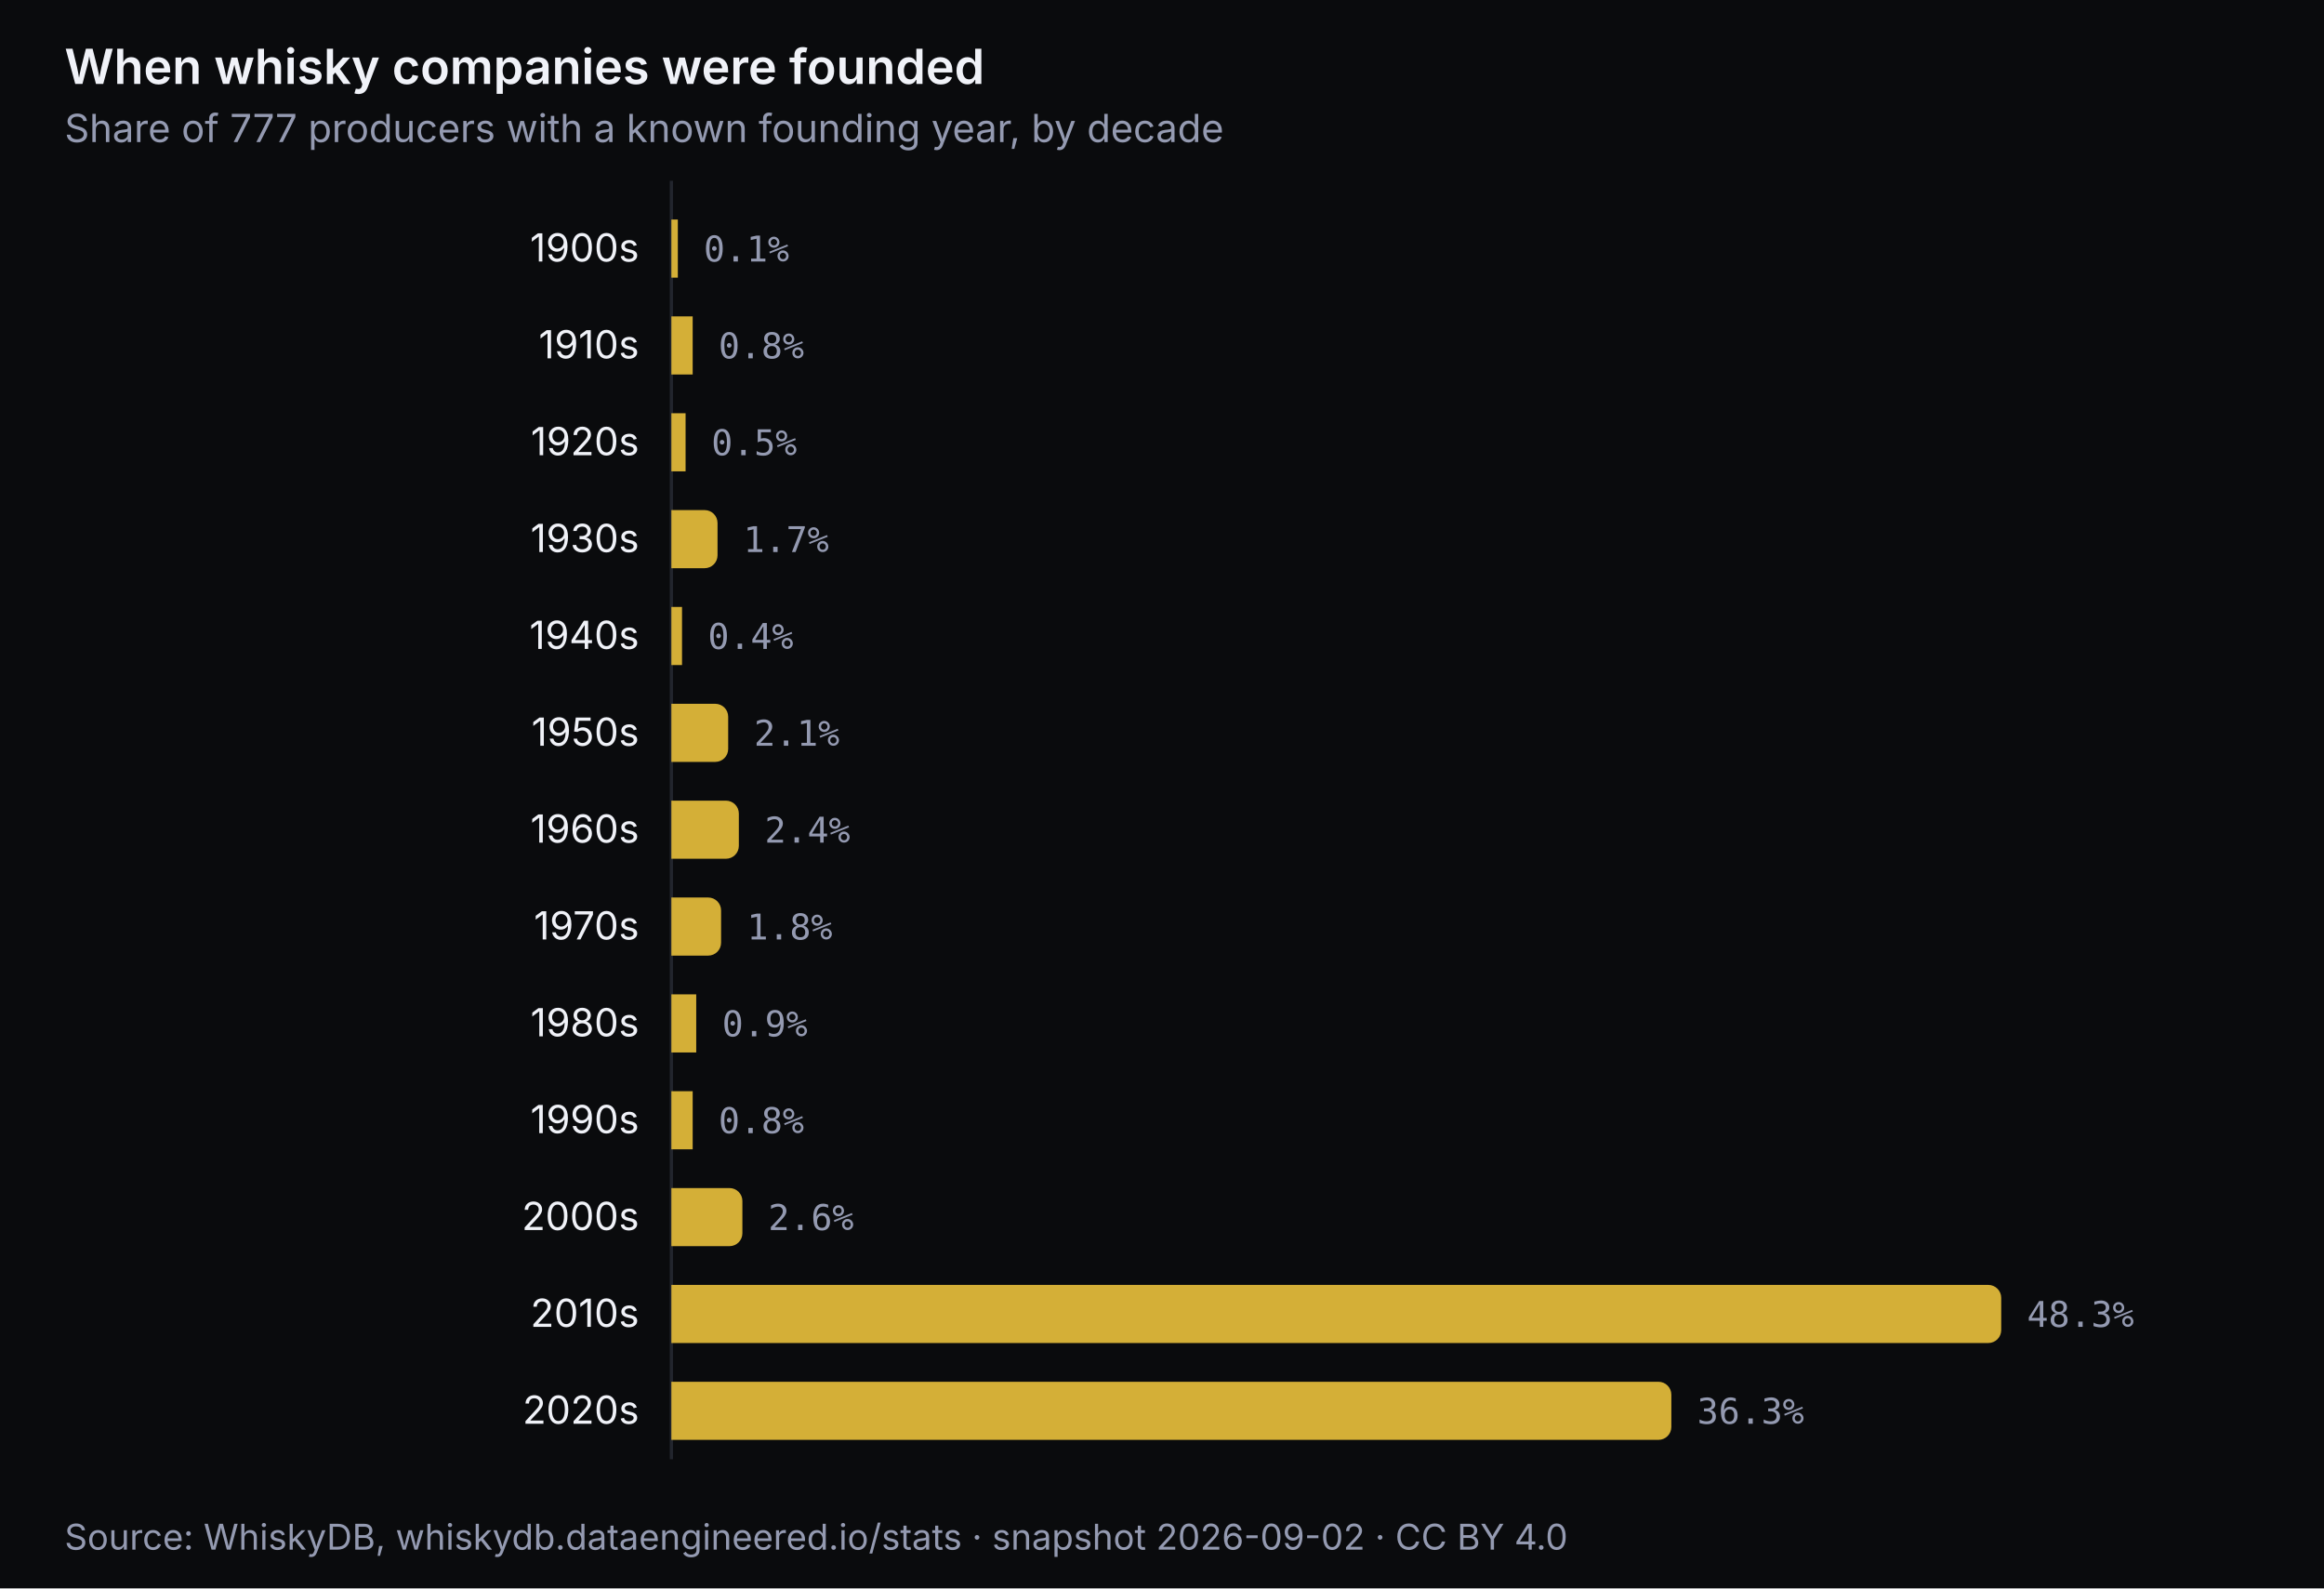
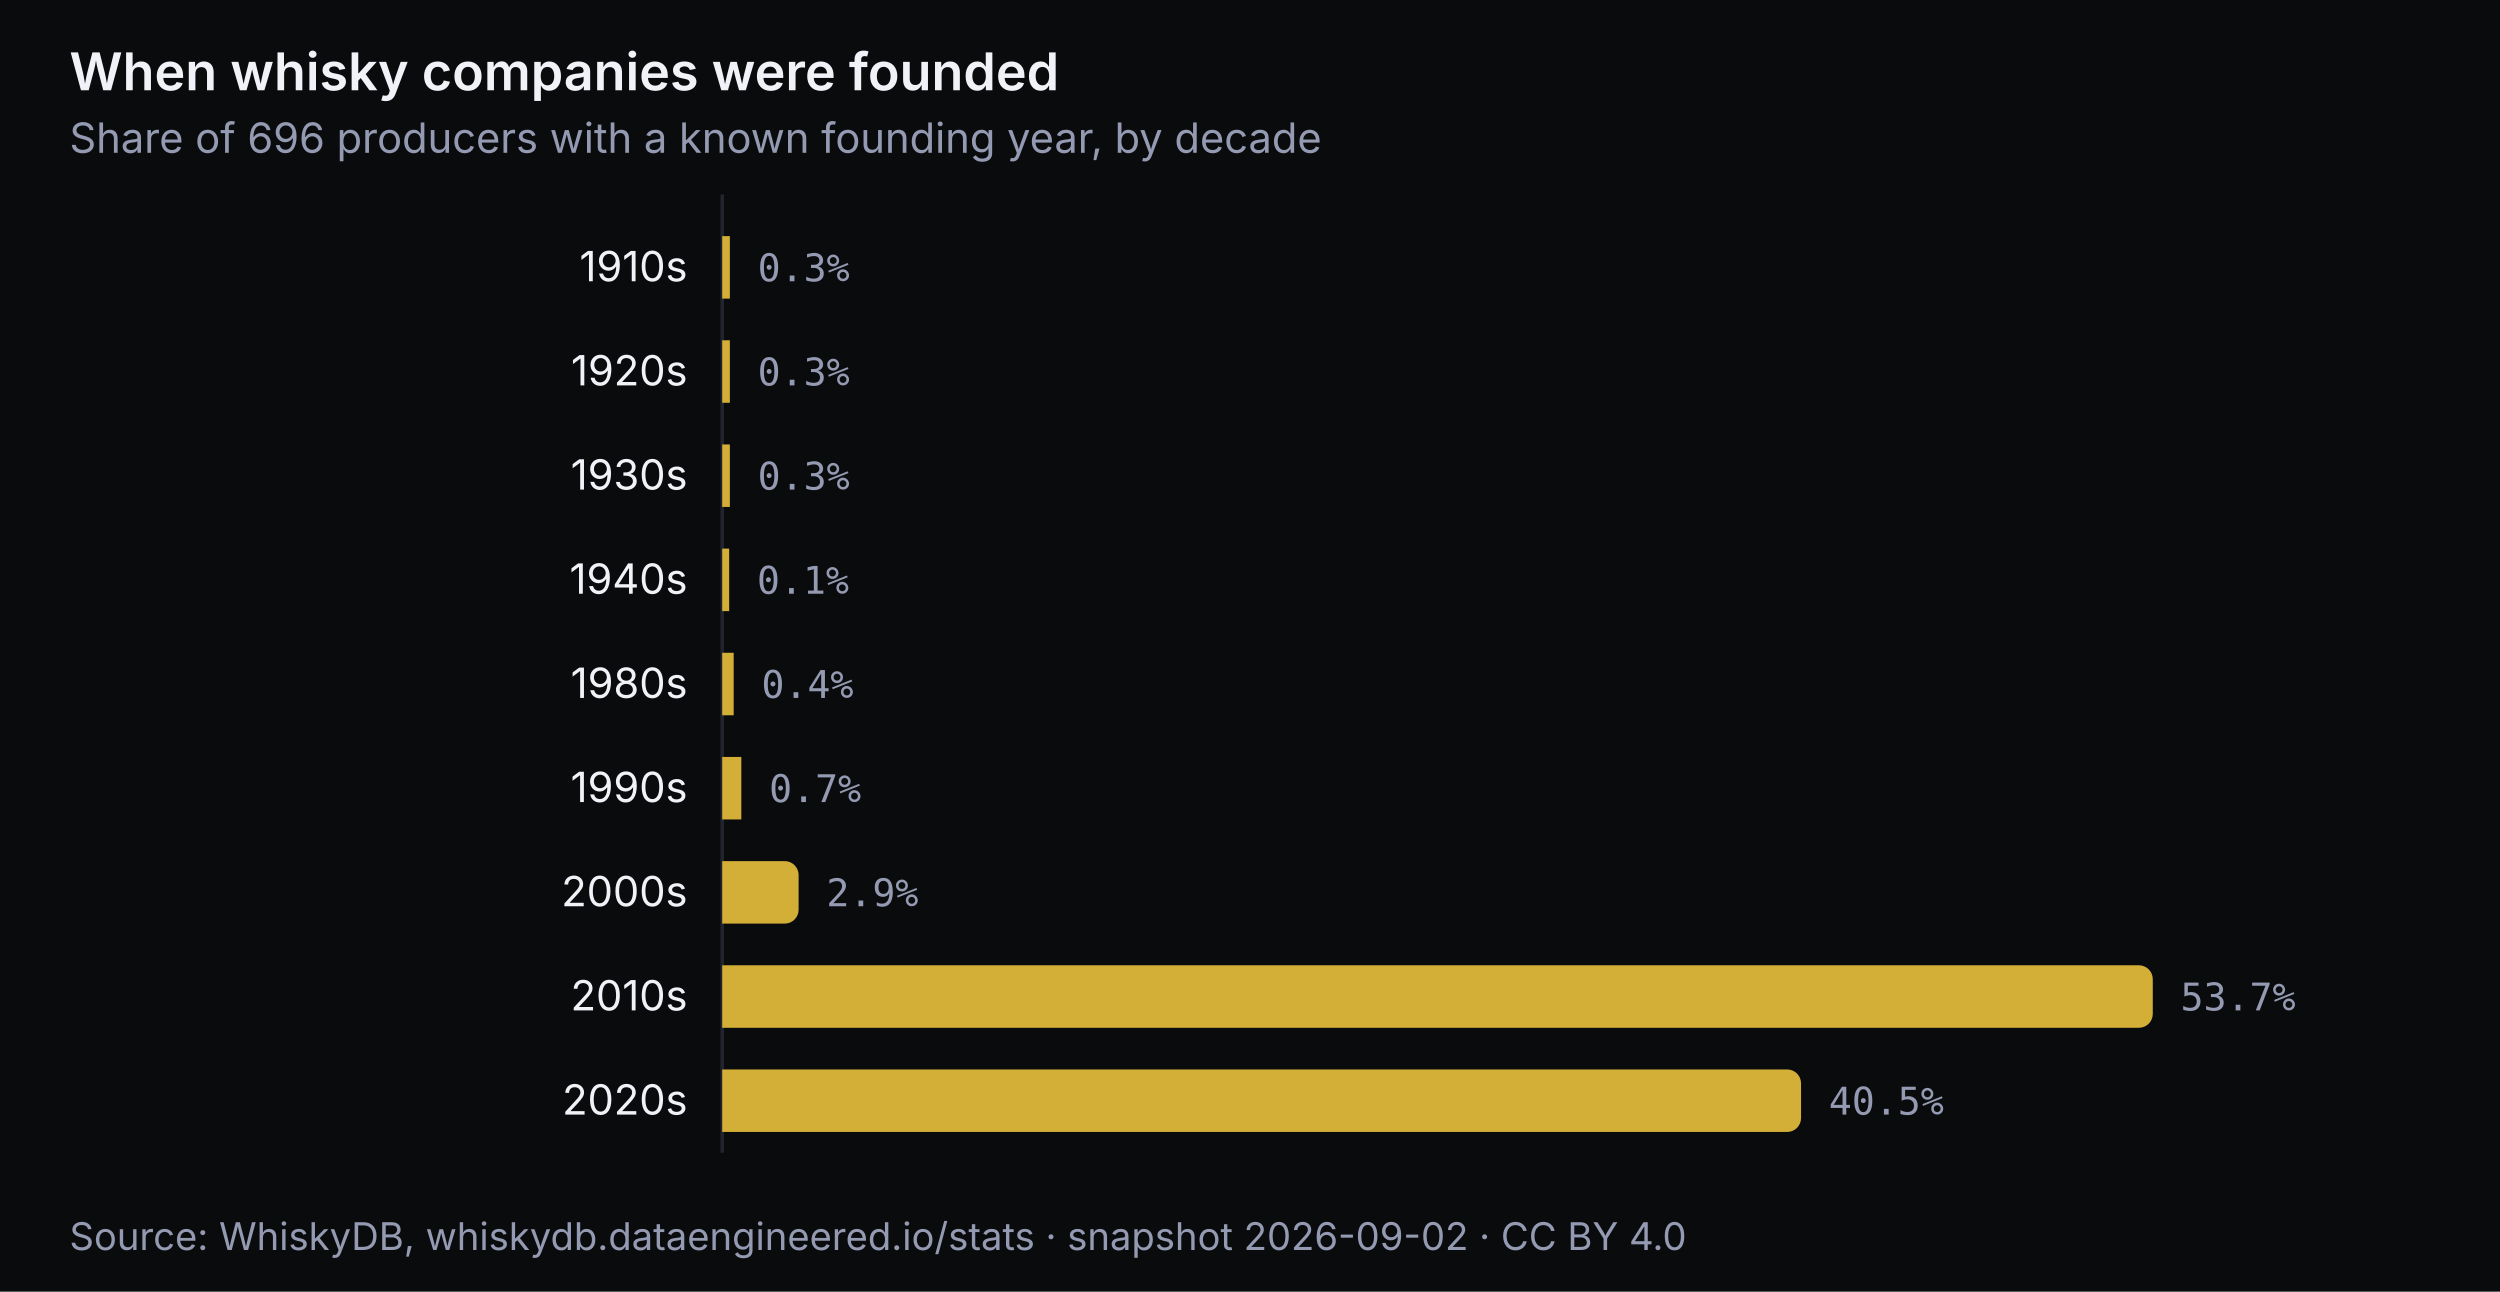
- <svg xmlns="http://www.w3.org/2000/svg" viewBox="0 0 720 492" width="720" height="492" role="img" aria-labelledby="t-founded d-founded" font-family="'Inter', 'Outfit', system-ui, -apple-system, 'Segoe UI', sans-serif" font-size="12">
-   <rect width="720" height="492" fill="#0a0b0d" />
+ <svg xmlns="http://www.w3.org/2000/svg" viewBox="0 0 720 372" width="720" height="372" role="img" aria-labelledby="t-founded d-founded" font-family="'Inter', 'Outfit', system-ui, -apple-system, 'Segoe UI', sans-serif" font-size="12">
+   <rect width="720" height="372" fill="#0a0b0d" />
  <text x="20" y="26" font-size="15" font-weight="600" fill="#f0f2f8">When whisky companies were founded</text>
-   <text x="20" y="44" font-size="12" fill="#949ab1">Share of 777 producers with a known founding year, by decade</text>
-   <line x1="208" y1="56" x2="208" y2="452" stroke="#22252d" stroke-width="1" />
+   <text x="20" y="44" font-size="12" fill="#949ab1">Share of 696 producers with a known founding year, by decade</text>
+   <line x1="208" y1="56" x2="208" y2="332" stroke="#22252d" stroke-width="1" />
  <g>
    <rect x="0" y="62" width="720" height="30" fill="transparent" />
-     <rect x="208" y="68.0" width="2.0" height="18" fill="#d4af37" />
-     <text x="198" y="81.0" text-anchor="end" fill="#f0f2f8">1900s</text>
-     <text x="218.0" y="81.0" fill="#949ab1" font-family="'Fira Code', ui-monospace, Menlo, Consolas, monospace" font-size="11">0.1%</text>
+     <rect x="208" y="68.0" width="2.2" height="18" fill="#d4af37" />
+     <text x="198" y="81.0" text-anchor="end" fill="#f0f2f8">1910s</text>
+     <text x="218.2" y="81.0" fill="#949ab1" font-family="'Fira Code', ui-monospace, Menlo, Consolas, monospace" font-size="11">0.3%</text>
  </g>
  <g>
    <rect x="0" y="92" width="720" height="30" fill="transparent" />
-     <rect x="208" y="98.0" width="6.6" height="18" fill="#d4af37" />
-     <text x="198" y="111.0" text-anchor="end" fill="#f0f2f8">1910s</text>
-     <text x="222.6" y="111.0" fill="#949ab1" font-family="'Fira Code', ui-monospace, Menlo, Consolas, monospace" font-size="11">0.8%</text>
+     <rect x="208" y="98.0" width="2.2" height="18" fill="#d4af37" />
+     <text x="198" y="111.0" text-anchor="end" fill="#f0f2f8">1920s</text>
+     <text x="218.2" y="111.0" fill="#949ab1" font-family="'Fira Code', ui-monospace, Menlo, Consolas, monospace" font-size="11">0.3%</text>
  </g>
  <g>
    <rect x="0" y="122" width="720" height="30" fill="transparent" />
-     <rect x="208" y="128.0" width="4.4" height="18" fill="#d4af37" />
-     <text x="198" y="141.0" text-anchor="end" fill="#f0f2f8">1920s</text>
-     <text x="220.4" y="141.0" fill="#949ab1" font-family="'Fira Code', ui-monospace, Menlo, Consolas, monospace" font-size="11">0.5%</text>
+     <rect x="208" y="128.0" width="2.2" height="18" fill="#d4af37" />
+     <text x="198" y="141.0" text-anchor="end" fill="#f0f2f8">1930s</text>
+     <text x="218.2" y="141.0" fill="#949ab1" font-family="'Fira Code', ui-monospace, Menlo, Consolas, monospace" font-size="11">0.3%</text>
  </g>
  <g>
    <rect x="0" y="152" width="720" height="30" fill="transparent" />
-     <path d="M208 158.0 h10.3 a4 4 0 0 1 4 4 v10 a4 4 0 0 1 -4 4 h-10.3 z" fill="#d4af37" />
-     <text x="198" y="171.0" text-anchor="end" fill="#f0f2f8">1930s</text>
-     <text x="230.3" y="171.0" fill="#949ab1" font-family="'Fira Code', ui-monospace, Menlo, Consolas, monospace" font-size="11">1.7%</text>
+     <rect x="208" y="158.0" width="2.0" height="18" fill="#d4af37" />
+     <text x="198" y="171.0" text-anchor="end" fill="#f0f2f8">1940s</text>
+     <text x="218.0" y="171.0" fill="#949ab1" font-family="'Fira Code', ui-monospace, Menlo, Consolas, monospace" font-size="11">0.1%</text>
  </g>
  <g>
    <rect x="0" y="182" width="720" height="30" fill="transparent" />
    <rect x="208" y="188.0" width="3.3" height="18" fill="#d4af37" />
-     <text x="198" y="201.0" text-anchor="end" fill="#f0f2f8">1940s</text>
+     <text x="198" y="201.0" text-anchor="end" fill="#f0f2f8">1980s</text>
    <text x="219.3" y="201.0" fill="#949ab1" font-family="'Fira Code', ui-monospace, Menlo, Consolas, monospace" font-size="11">0.4%</text>
  </g>
  <g>
    <rect x="0" y="212" width="720" height="30" fill="transparent" />
-     <path d="M208 218.0 h13.6 a4 4 0 0 1 4 4 v10 a4 4 0 0 1 -4 4 h-13.6 z" fill="#d4af37" />
-     <text x="198" y="231.0" text-anchor="end" fill="#f0f2f8">1950s</text>
-     <text x="233.6" y="231.0" fill="#949ab1" font-family="'Fira Code', ui-monospace, Menlo, Consolas, monospace" font-size="11">2.1%</text>
+     <rect x="208" y="218.0" width="5.5" height="18" fill="#d4af37" />
+     <text x="198" y="231.0" text-anchor="end" fill="#f0f2f8">1990s</text>
+     <text x="221.5" y="231.0" fill="#949ab1" font-family="'Fira Code', ui-monospace, Menlo, Consolas, monospace" font-size="11">0.7%</text>
  </g>
  <g>
    <rect x="0" y="242" width="720" height="30" fill="transparent" />
-     <path d="M208 248.0 h16.9 a4 4 0 0 1 4 4 v10 a4 4 0 0 1 -4 4 h-16.9 z" fill="#d4af37" />
-     <text x="198" y="261.0" text-anchor="end" fill="#f0f2f8">1960s</text>
-     <text x="236.9" y="261.0" fill="#949ab1" font-family="'Fira Code', ui-monospace, Menlo, Consolas, monospace" font-size="11">2.4%</text>
+     <path d="M208 248.0 h18.0 a4 4 0 0 1 4 4 v10 a4 4 0 0 1 -4 4 h-18.0 z" fill="#d4af37" />
+     <text x="198" y="261.0" text-anchor="end" fill="#f0f2f8">2000s</text>
+     <text x="238.0" y="261.0" fill="#949ab1" font-family="'Fira Code', ui-monospace, Menlo, Consolas, monospace" font-size="11">2.9%</text>
  </g>
  <g>
    <rect x="0" y="272" width="720" height="30" fill="transparent" />
-     <path d="M208 278.0 h11.4 a4 4 0 0 1 4 4 v10 a4 4 0 0 1 -4 4 h-11.4 z" fill="#d4af37" />
-     <text x="198" y="291.0" text-anchor="end" fill="#f0f2f8">1970s</text>
-     <text x="231.4" y="291.0" fill="#949ab1" font-family="'Fira Code', ui-monospace, Menlo, Consolas, monospace" font-size="11">1.8%</text>
+     <path d="M208 278.0 h408.0 a4 4 0 0 1 4 4 v10 a4 4 0 0 1 -4 4 h-408.0 z" fill="#d4af37" />
+     <text x="198" y="291.0" text-anchor="end" fill="#f0f2f8">2010s</text>
+     <text x="628.0" y="291.0" fill="#949ab1" font-family="'Fira Code', ui-monospace, Menlo, Consolas, monospace" font-size="11">53.7%</text>
  </g>
  <g>
    <rect x="0" y="302" width="720" height="30" fill="transparent" />
-     <rect x="208" y="308.0" width="7.7" height="18" fill="#d4af37" />
-     <text x="198" y="321.0" text-anchor="end" fill="#f0f2f8">1980s</text>
-     <text x="223.7" y="321.0" fill="#949ab1" font-family="'Fira Code', ui-monospace, Menlo, Consolas, monospace" font-size="11">0.9%</text>
+     <path d="M208 308.0 h306.7 a4 4 0 0 1 4 4 v10 a4 4 0 0 1 -4 4 h-306.7 z" fill="#d4af37" />
+     <text x="198" y="321.0" text-anchor="end" fill="#f0f2f8">2020s</text>
+     <text x="526.7" y="321.0" fill="#949ab1" font-family="'Fira Code', ui-monospace, Menlo, Consolas, monospace" font-size="11">40.5%</text>
  </g>
-   <g>
-     <rect x="0" y="332" width="720" height="30" fill="transparent" />
-     <rect x="208" y="338.0" width="6.6" height="18" fill="#d4af37" />
-     <text x="198" y="351.0" text-anchor="end" fill="#f0f2f8">1990s</text>
-     <text x="222.6" y="351.0" fill="#949ab1" font-family="'Fira Code', ui-monospace, Menlo, Consolas, monospace" font-size="11">0.8%</text>
-   </g>
-   <g>
-     <rect x="0" y="362" width="720" height="30" fill="transparent" />
-     <path d="M208 368.0 h18.0 a4 4 0 0 1 4 4 v10 a4 4 0 0 1 -4 4 h-18.0 z" fill="#d4af37" />
-     <text x="198" y="381.0" text-anchor="end" fill="#f0f2f8">2000s</text>
-     <text x="238.0" y="381.0" fill="#949ab1" font-family="'Fira Code', ui-monospace, Menlo, Consolas, monospace" font-size="11">2.6%</text>
-   </g>
-   <g>
-     <rect x="0" y="392" width="720" height="30" fill="transparent" />
-     <path d="M208 398.0 h408.0 a4 4 0 0 1 4 4 v10 a4 4 0 0 1 -4 4 h-408.0 z" fill="#d4af37" />
-     <text x="198" y="411.0" text-anchor="end" fill="#f0f2f8">2010s</text>
-     <text x="628.0" y="411.0" fill="#949ab1" font-family="'Fira Code', ui-monospace, Menlo, Consolas, monospace" font-size="11">48.3%</text>
-   </g>
-   <g>
-     <rect x="0" y="422" width="720" height="30" fill="transparent" />
-     <path d="M208 428.0 h305.8 a4 4 0 0 1 4 4 v10 a4 4 0 0 1 -4 4 h-305.8 z" fill="#d4af37" />
-     <text x="198" y="441.0" text-anchor="end" fill="#f0f2f8">2020s</text>
-     <text x="525.8" y="441.0" fill="#949ab1" font-family="'Fira Code', ui-monospace, Menlo, Consolas, monospace" font-size="11">36.3%</text>
-   </g>
-   <text x="20" y="480" font-size="11" fill="#949ab1">Source: WhiskyDB, whiskydb.dataengineered.io/stats · snapshot 2026-09-02 · CC BY 4.0</text>
+   <text x="20" y="360" font-size="11" fill="#949ab1">Source: WhiskyDB, whiskydb.dataengineered.io/stats · snapshot 2026-09-02 · CC BY 4.0</text>
</svg>
